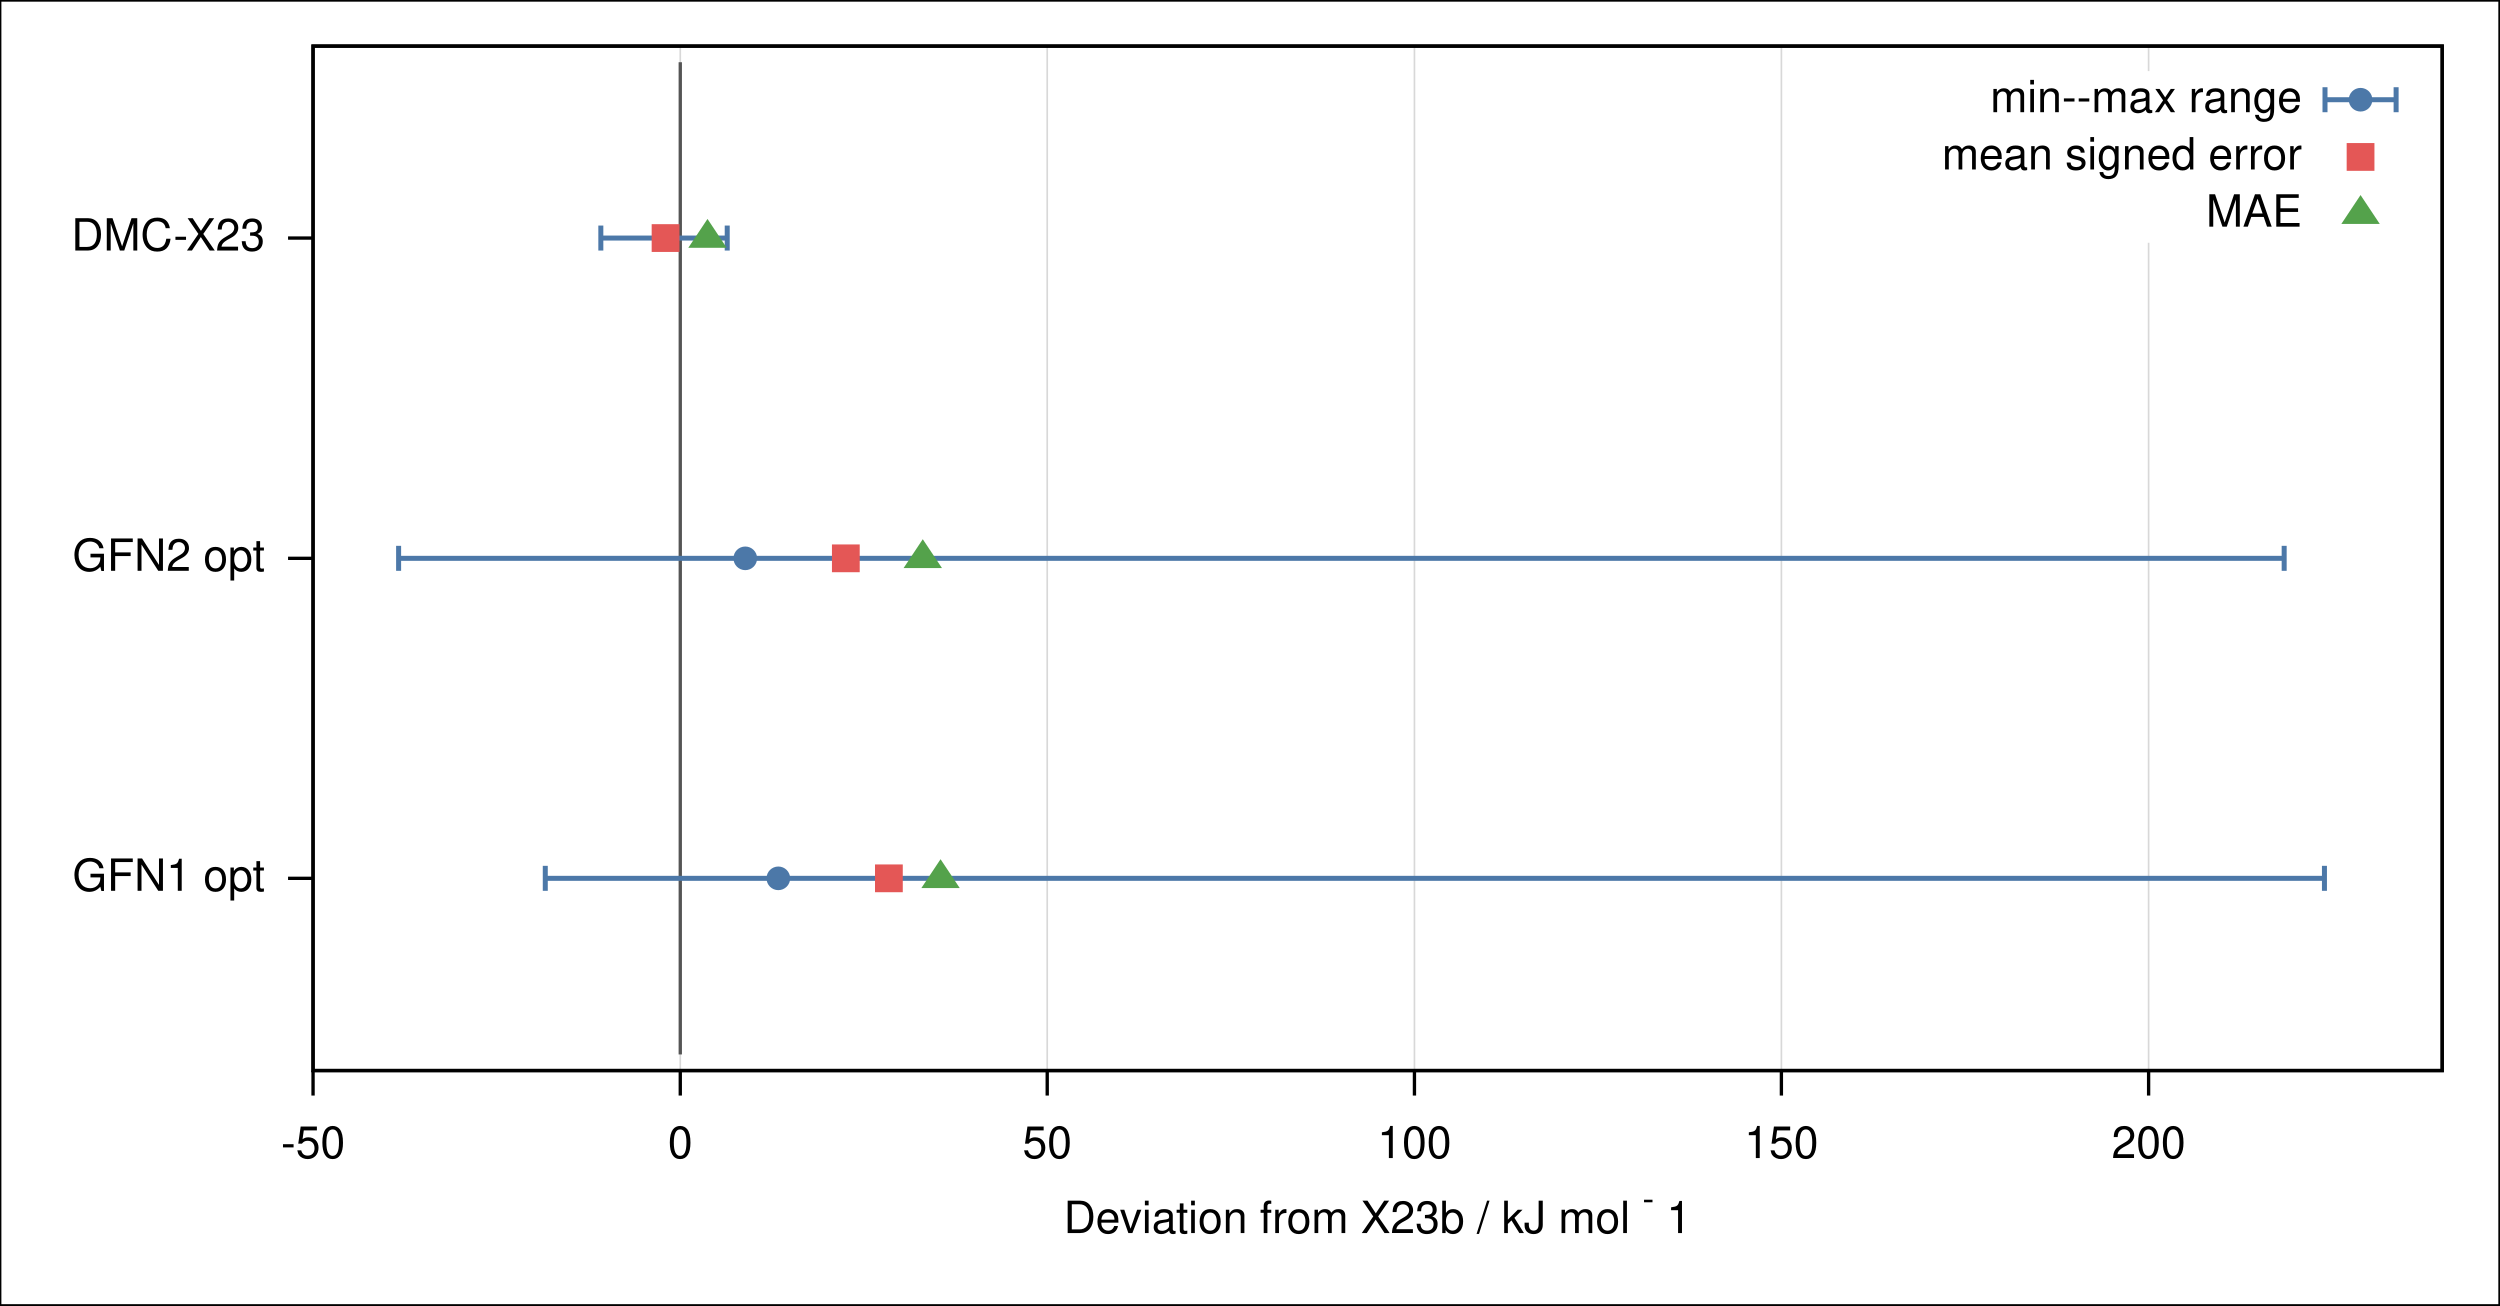
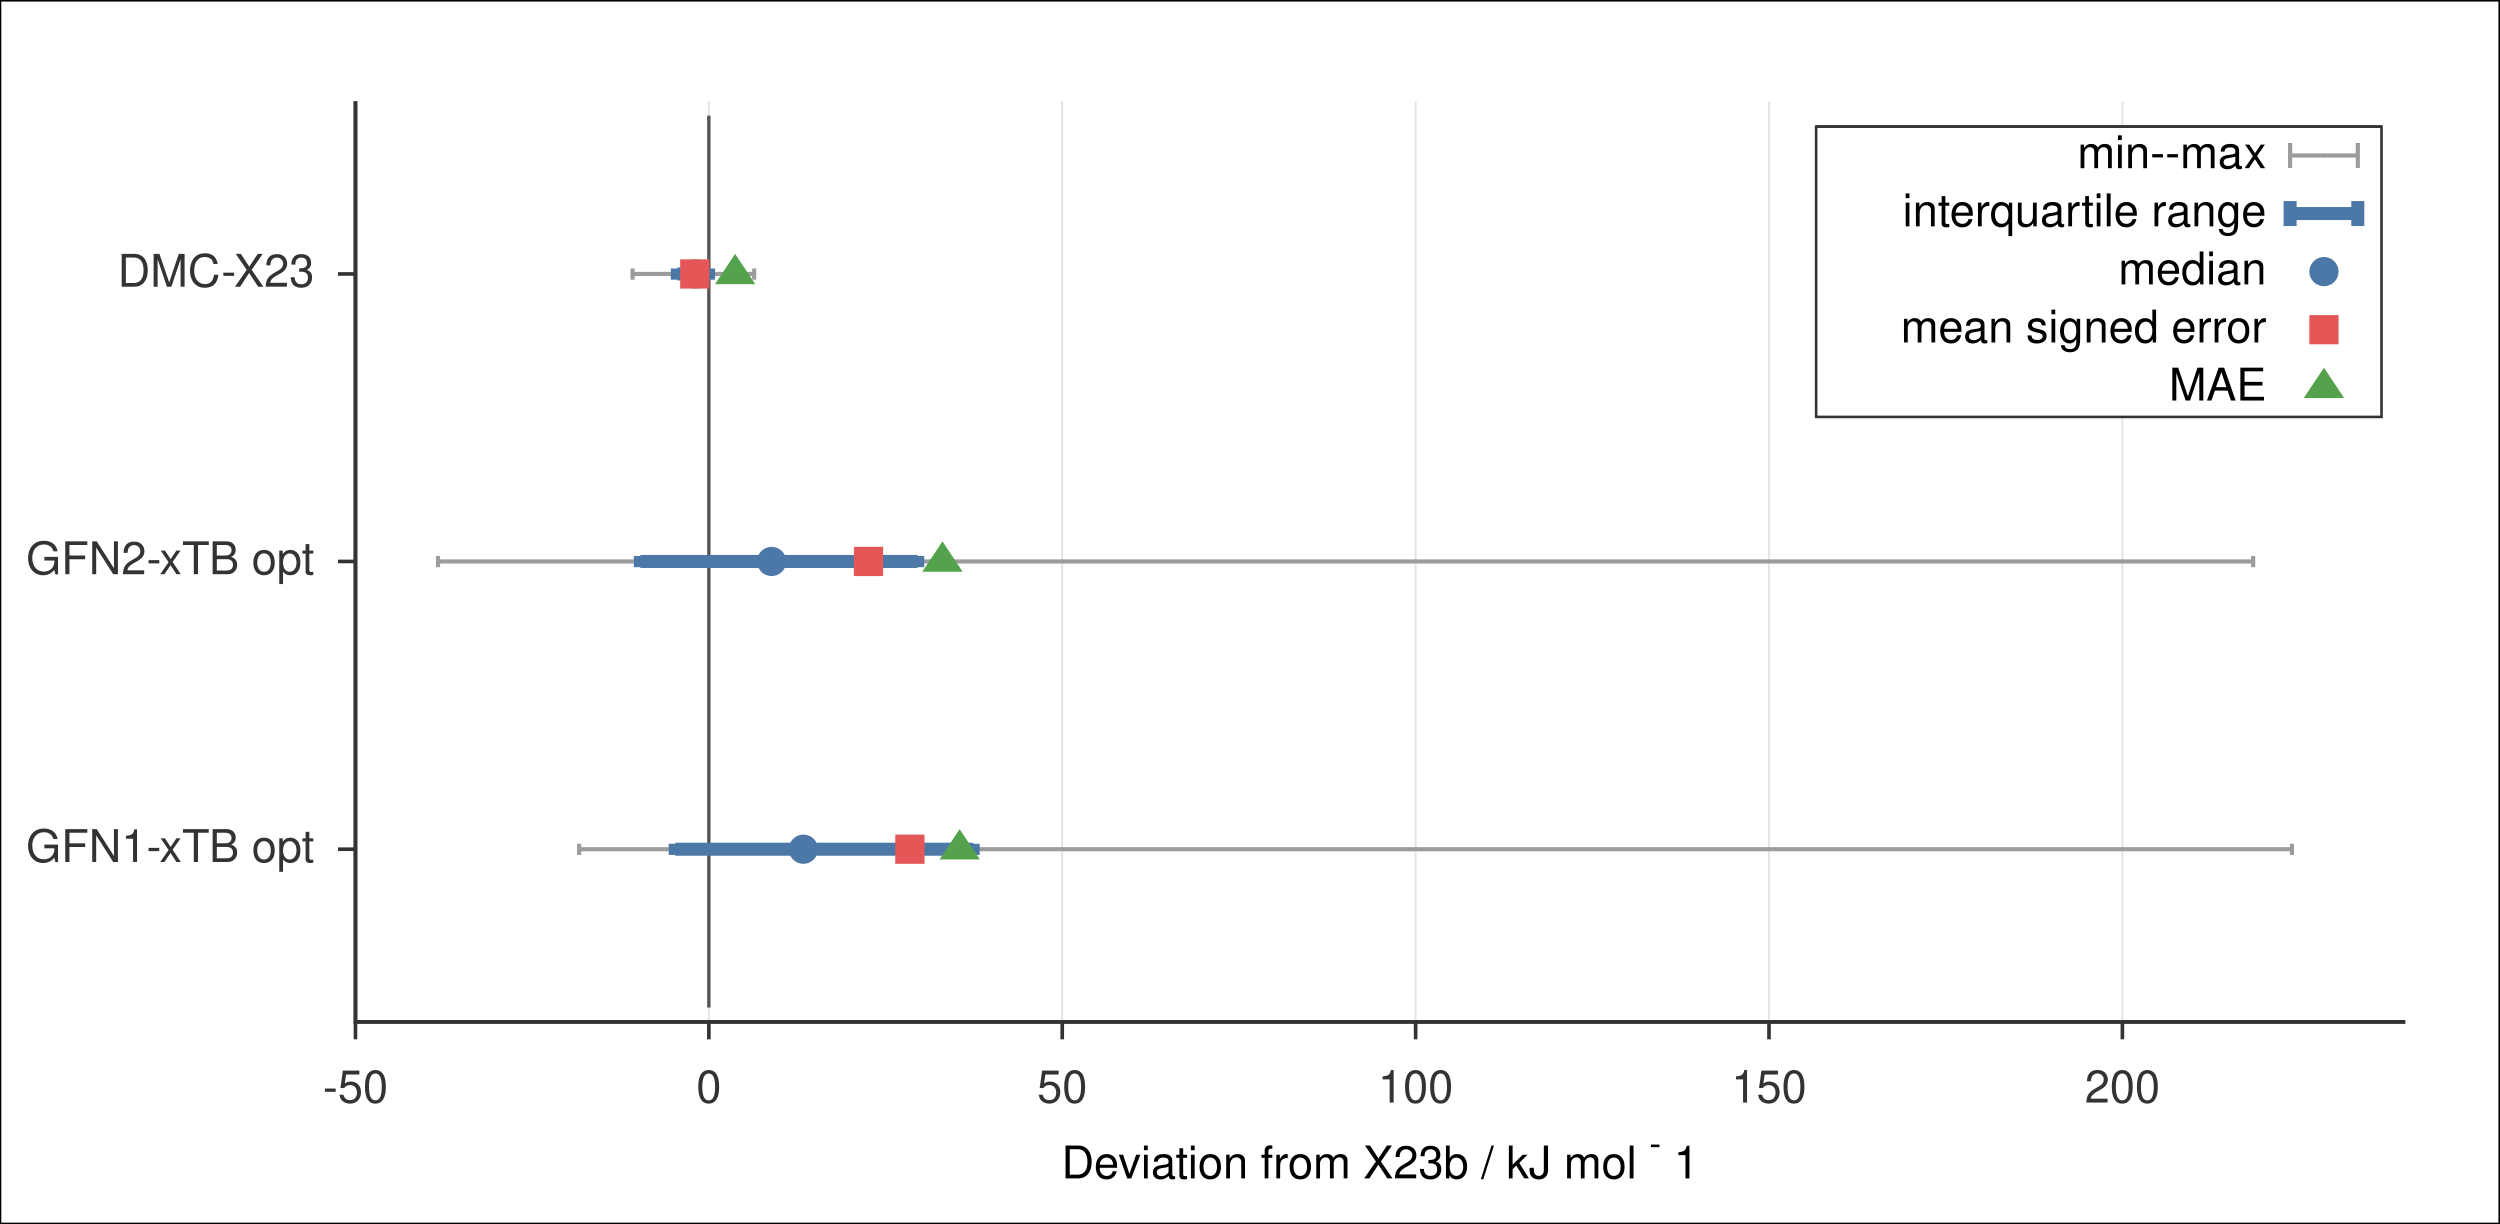
- <svg xmlns="http://www.w3.org/2000/svg" xmlns:xlink="http://www.w3.org/1999/xlink" width="900" height="470" viewBox="0 0 900 470">
+ <svg xmlns="http://www.w3.org/2000/svg" xmlns:xlink="http://www.w3.org/1999/xlink" width="960" height="470" viewBox="0 0 960 470">
  <defs>
    <circle id="gpDot" r="0.5" stroke-width="0.5" />
-     <path id="gpPt0" stroke-width="0.222" stroke="currentColor" d="M-1,0 h2 M0,-1 v2" />
-     <path id="gpPt1" stroke-width="0.222" stroke="currentColor" d="M-1,-1 L1,1 M1,-1 L-1,1" />
-     <path id="gpPt2" stroke-width="0.222" stroke="currentColor" d="M-1,0 L1,0 M0,-1 L0,1 M-1,-1 L1,1 M-1,1 L1,-1" />
-     <rect id="gpPt3" stroke-width="0.222" stroke="currentColor" x="-1" y="-1" width="2" height="2" />
-     <rect id="gpPt4" stroke-width="0.222" stroke="currentColor" fill="currentColor" x="-1" y="-1" width="2" height="2" />
-     <circle id="gpPt5" stroke-width="0.222" stroke="currentColor" cx="0" cy="0" r="1" />
+     <path id="gpPt0" stroke-width="0.206" stroke="currentColor" d="M-1,0 h2 M0,-1 v2" />
+     <path id="gpPt1" stroke-width="0.206" stroke="currentColor" d="M-1,-1 L1,1 M1,-1 L-1,1" />
+     <path id="gpPt2" stroke-width="0.206" stroke="currentColor" d="M-1,0 L1,0 M0,-1 L0,1 M-1,-1 L1,1 M-1,1 L1,-1" />
+     <rect id="gpPt3" stroke-width="0.206" stroke="currentColor" x="-1" y="-1" width="2" height="2" />
+     <rect id="gpPt4" stroke-width="0.206" stroke="currentColor" fill="currentColor" x="-1" y="-1" width="2" height="2" />
+     <circle id="gpPt5" stroke-width="0.206" stroke="currentColor" cx="0" cy="0" r="1" />
    <use xlink:href="#gpPt5" id="gpPt6" fill="currentColor" stroke="none" />
-     <path id="gpPt7" stroke-width="0.222" stroke="currentColor" d="M0,-1.33 L-1.33,0.67 L1.33,0.67 z" />
+     <path id="gpPt7" stroke-width="0.206" stroke="currentColor" d="M0,-1.33 L-1.33,0.67 L1.33,0.67 z" />
    <use xlink:href="#gpPt7" id="gpPt8" fill="currentColor" stroke="none" />
    <use xlink:href="#gpPt7" id="gpPt9" stroke="currentColor" transform="rotate(180)" />
    <use xlink:href="#gpPt9" id="gpPt10" fill="currentColor" stroke="none" />
    <use xlink:href="#gpPt3" id="gpPt11" stroke="currentColor" transform="rotate(45)" />
    <use xlink:href="#gpPt11" id="gpPt12" fill="currentColor" stroke="none" />
  </defs>
  <g style="fill:none; color:white; stroke:currentColor; stroke-width:1.00; stroke-linecap:butt; stroke-linejoin:miter">
</g>
  <g style="fill:none; color:black; stroke:currentColor; stroke-width:1.00; stroke-linecap:butt; stroke-linejoin:miter">
    <g style="stroke:none; shape-rendering:crispEdges">
-       <polygon fill="rgb(232, 232, 232)" points="233.8,379.6 233.8,22.4 255.9,22.4 255.9,379.6 " />
-     </g>
-     <path d="M233.8,379.6 L233.8,22.4 L255.9,22.4 L255.9,379.6 L233.8,379.6 " />
+       <polygon fill="rgb(240, 240, 240)" points="260.9,386.9 260.9,44.4 283.6,44.4 283.6,386.9 " />
+     </g>
+     <path d="M260.9,386.9 L260.9,44.4 L283.6,44.4 L283.6,386.9 L260.9,386.9 " />
    <g style="stroke:none; shape-rendering:crispEdges">
-       <polygon fill="rgb(255, 255, 255)" points="0.0,470.0 0.0,0.1 899.9,0.1 899.9,470.0 " />
-     </g>
-     <path d="M0.0,470.0 L0.0,0.1 L899.9,0.1 L899.9,470.0 L0.0,470.0 " />
-   </g>
-   <g style="fill:none; color:black; stroke:currentColor; stroke-width:1.20; stroke-linecap:butt; stroke-linejoin:miter">
-     <path d="M112.7,316.2 L103.7,316.2 " />
-     <g transform="translate(95.4,320.7)" style="stroke:none; fill:black; font-family:Helvetica; font-size:12.00pt; text-anchor:end">
-       <text>
-         <tspan>GFN1 opt</tspan>
-       </text>
-     </g>
-     <path d="M112.7,201.0 L103.7,201.0 " />
-     <g transform="translate(95.4,205.5)" style="stroke:none; fill:black; font-family:Helvetica; font-size:12.00pt; text-anchor:end">
-       <text>
-         <tspan>GFN2 opt</tspan>
-       </text>
-     </g>
-     <path d="M112.7,85.7 L103.7,85.7 " />
-     <g transform="translate(95.4,90.2)" style="stroke:none; fill:black; font-family:Helvetica; font-size:12.00pt; text-anchor:end">
+       <polygon fill="rgb(255, 255, 255)" points="0.0,470.0 0.0,0.1 959.9,0.1 959.9,470.0 " />
+     </g>
+     <path d="M0.0,470.0 L0.0,0.1 L959.9,0.1 L959.9,470.0 L0.0,470.0 " />
+   </g>
+   <g style="fill:none; color:black; stroke:currentColor; stroke-width:1.40; stroke-linecap:butt; stroke-linejoin:miter">
+     <path stroke="rgb( 51,  51,  51)" d="M136.5,326.1 L129.8,326.1 " />
+     <g transform="translate(120.7,331.0)" style="stroke:none; fill:rgb(51,51,51); font-family:Helvetica; font-size:13.00pt; text-anchor:end">
+       <text>
+         <tspan>GFN1-xTB opt</tspan>
+       </text>
+     </g>
+     <path stroke="rgb( 51,  51,  51)" d="M136.5,215.6 L129.8,215.6 " />
+     <g transform="translate(120.7,220.5)" style="stroke:none; fill:rgb(51,51,51); font-family:Helvetica; font-size:13.00pt; text-anchor:end">
+       <text>
+         <tspan>GFN2-xTB opt</tspan>
+       </text>
+     </g>
+     <path stroke="rgb( 51,  51,  51)" d="M136.5,105.2 L129.8,105.2 " />
+     <g transform="translate(120.7,110.1)" style="stroke:none; fill:rgb(51,51,51); font-family:Helvetica; font-size:13.00pt; text-anchor:end">
      <text>
        <tspan>DMC-X23</tspan>
      </text>
    </g>
  </g>
-   <g style="fill:none; color:black; stroke:currentColor; stroke-width:0.60; stroke-linecap:butt; stroke-linejoin:miter">
- </g>
-   <g style="fill:none; color:gray; stroke:currentColor; stroke-width:0.60; stroke-linecap:butt; stroke-linejoin:miter">
-     <path stroke="rgb(216, 216, 216)" d="M112.7,385.4 L112.7,16.6 " />
-   </g>
-   <g style="fill:none; color:gray; stroke:rgb(216, 216, 216); stroke-width:1.20; stroke-linecap:butt; stroke-linejoin:miter">
- </g>
-   <g style="fill:none; color:black; stroke:currentColor; stroke-width:1.20; stroke-linecap:butt; stroke-linejoin:miter">
-     <path d="M112.7,385.4 L112.7,394.4 " />
-     <g transform="translate(112.7,416.9)" style="stroke:none; fill:black; font-family:Helvetica; font-size:12.00pt; text-anchor:middle">
+   <g style="fill:none; color:black; stroke:rgb( 51,  51,  51); stroke-width:0.70; stroke-linecap:butt; stroke-linejoin:miter">
+ </g>
+   <g style="fill:none; color:gray; stroke:currentColor; stroke-width:0.70; stroke-linecap:butt; stroke-linejoin:miter">
+     <path stroke="rgb(226, 226, 226)" d="M136.5,392.4 L136.5,38.9 " />
+   </g>
+   <g style="fill:none; color:gray; stroke:rgb(226, 226, 226); stroke-width:1.40; stroke-linecap:butt; stroke-linejoin:miter">
+ </g>
+   <g style="fill:none; color:black; stroke:currentColor; stroke-width:1.40; stroke-linecap:butt; stroke-linejoin:miter">
+     <path stroke="rgb( 51,  51,  51)" d="M136.5,392.4 L136.5,399.1 " />
+     <g transform="translate(136.5,423.4)" style="stroke:none; fill:rgb(51,51,51); font-family:Helvetica; font-size:13.00pt; text-anchor:middle">
      <text>
        <tspan>-50</tspan>
      </text>
    </g>
  </g>
-   <g style="fill:none; color:black; stroke:currentColor; stroke-width:0.60; stroke-linecap:butt; stroke-linejoin:miter">
- </g>
-   <g style="fill:none; color:gray; stroke:currentColor; stroke-width:0.60; stroke-linecap:butt; stroke-linejoin:miter">
-     <path stroke="rgb(216, 216, 216)" d="M244.9,385.4 L244.9,16.6 " />
-   </g>
-   <g style="fill:none; color:gray; stroke:rgb(216, 216, 216); stroke-width:1.20; stroke-linecap:butt; stroke-linejoin:miter">
- </g>
-   <g style="fill:none; color:black; stroke:currentColor; stroke-width:1.20; stroke-linecap:butt; stroke-linejoin:miter">
-     <path d="M244.9,385.4 L244.9,394.4 " />
-     <g transform="translate(244.9,416.9)" style="stroke:none; fill:black; font-family:Helvetica; font-size:12.00pt; text-anchor:middle">
+   <g style="fill:none; color:black; stroke:rgb( 51,  51,  51); stroke-width:0.70; stroke-linecap:butt; stroke-linejoin:miter">
+ </g>
+   <g style="fill:none; color:gray; stroke:currentColor; stroke-width:0.70; stroke-linecap:butt; stroke-linejoin:miter">
+     <path stroke="rgb(226, 226, 226)" d="M272.2,392.4 L272.2,38.9 " />
+   </g>
+   <g style="fill:none; color:gray; stroke:rgb(226, 226, 226); stroke-width:1.40; stroke-linecap:butt; stroke-linejoin:miter">
+ </g>
+   <g style="fill:none; color:black; stroke:currentColor; stroke-width:1.40; stroke-linecap:butt; stroke-linejoin:miter">
+     <path stroke="rgb( 51,  51,  51)" d="M272.2,392.4 L272.2,399.1 " />
+     <g transform="translate(272.2,423.4)" style="stroke:none; fill:rgb(51,51,51); font-family:Helvetica; font-size:13.00pt; text-anchor:middle">
      <text>
        <tspan> 0</tspan>
      </text>
    </g>
  </g>
-   <g style="fill:none; color:black; stroke:currentColor; stroke-width:0.60; stroke-linecap:butt; stroke-linejoin:miter">
- </g>
-   <g style="fill:none; color:gray; stroke:currentColor; stroke-width:0.60; stroke-linecap:butt; stroke-linejoin:miter">
-     <path stroke="rgb(216, 216, 216)" d="M377.0,385.4 L377.0,16.6 " />
-   </g>
-   <g style="fill:none; color:gray; stroke:rgb(216, 216, 216); stroke-width:1.20; stroke-linecap:butt; stroke-linejoin:miter">
- </g>
-   <g style="fill:none; color:black; stroke:currentColor; stroke-width:1.20; stroke-linecap:butt; stroke-linejoin:miter">
-     <path d="M377.0,385.4 L377.0,394.4 " />
-     <g transform="translate(377.0,416.9)" style="stroke:none; fill:black; font-family:Helvetica; font-size:12.00pt; text-anchor:middle">
+   <g style="fill:none; color:black; stroke:rgb( 51,  51,  51); stroke-width:0.70; stroke-linecap:butt; stroke-linejoin:miter">
+ </g>
+   <g style="fill:none; color:gray; stroke:currentColor; stroke-width:0.70; stroke-linecap:butt; stroke-linejoin:miter">
+     <path stroke="rgb(226, 226, 226)" d="M407.9,392.4 L407.9,38.9 " />
+   </g>
+   <g style="fill:none; color:gray; stroke:rgb(226, 226, 226); stroke-width:1.40; stroke-linecap:butt; stroke-linejoin:miter">
+ </g>
+   <g style="fill:none; color:black; stroke:currentColor; stroke-width:1.40; stroke-linecap:butt; stroke-linejoin:miter">
+     <path stroke="rgb( 51,  51,  51)" d="M407.9,392.4 L407.9,399.1 " />
+     <g transform="translate(407.9,423.4)" style="stroke:none; fill:rgb(51,51,51); font-family:Helvetica; font-size:13.00pt; text-anchor:middle">
      <text>
        <tspan> 50</tspan>
      </text>
    </g>
  </g>
-   <g style="fill:none; color:black; stroke:currentColor; stroke-width:0.60; stroke-linecap:butt; stroke-linejoin:miter">
- </g>
-   <g style="fill:none; color:gray; stroke:currentColor; stroke-width:0.60; stroke-linecap:butt; stroke-linejoin:miter">
-     <path stroke="rgb(216, 216, 216)" d="M509.2,385.4 L509.2,16.6 " />
-   </g>
-   <g style="fill:none; color:gray; stroke:rgb(216, 216, 216); stroke-width:1.20; stroke-linecap:butt; stroke-linejoin:miter">
- </g>
-   <g style="fill:none; color:black; stroke:currentColor; stroke-width:1.20; stroke-linecap:butt; stroke-linejoin:miter">
-     <path d="M509.2,385.4 L509.2,394.4 " />
-     <g transform="translate(509.2,416.9)" style="stroke:none; fill:black; font-family:Helvetica; font-size:12.00pt; text-anchor:middle">
+   <g style="fill:none; color:black; stroke:rgb( 51,  51,  51); stroke-width:0.70; stroke-linecap:butt; stroke-linejoin:miter">
+ </g>
+   <g style="fill:none; color:gray; stroke:currentColor; stroke-width:0.70; stroke-linecap:butt; stroke-linejoin:miter">
+     <path stroke="rgb(226, 226, 226)" d="M543.6,392.4 L543.6,38.9 " />
+   </g>
+   <g style="fill:none; color:gray; stroke:rgb(226, 226, 226); stroke-width:1.40; stroke-linecap:butt; stroke-linejoin:miter">
+ </g>
+   <g style="fill:none; color:black; stroke:currentColor; stroke-width:1.40; stroke-linecap:butt; stroke-linejoin:miter">
+     <path stroke="rgb( 51,  51,  51)" d="M543.6,392.4 L543.6,399.1 " />
+     <g transform="translate(543.6,423.4)" style="stroke:none; fill:rgb(51,51,51); font-family:Helvetica; font-size:13.00pt; text-anchor:middle">
      <text>
        <tspan> 100</tspan>
      </text>
    </g>
  </g>
-   <g style="fill:none; color:black; stroke:currentColor; stroke-width:0.60; stroke-linecap:butt; stroke-linejoin:miter">
- </g>
-   <g style="fill:none; color:gray; stroke:currentColor; stroke-width:0.60; stroke-linecap:butt; stroke-linejoin:miter">
-     <path stroke="rgb(216, 216, 216)" d="M641.3,385.4 L641.3,16.6 " />
-   </g>
-   <g style="fill:none; color:gray; stroke:rgb(216, 216, 216); stroke-width:1.20; stroke-linecap:butt; stroke-linejoin:miter">
- </g>
-   <g style="fill:none; color:black; stroke:currentColor; stroke-width:1.20; stroke-linecap:butt; stroke-linejoin:miter">
-     <path d="M641.3,385.4 L641.3,394.4 " />
-     <g transform="translate(641.3,416.9)" style="stroke:none; fill:black; font-family:Helvetica; font-size:12.00pt; text-anchor:middle">
+   <g style="fill:none; color:black; stroke:rgb( 51,  51,  51); stroke-width:0.70; stroke-linecap:butt; stroke-linejoin:miter">
+ </g>
+   <g style="fill:none; color:gray; stroke:currentColor; stroke-width:0.70; stroke-linecap:butt; stroke-linejoin:miter">
+     <path stroke="rgb(226, 226, 226)" d="M679.3,392.4 L679.3,38.9 " />
+   </g>
+   <g style="fill:none; color:gray; stroke:rgb(226, 226, 226); stroke-width:1.40; stroke-linecap:butt; stroke-linejoin:miter">
+ </g>
+   <g style="fill:none; color:black; stroke:currentColor; stroke-width:1.40; stroke-linecap:butt; stroke-linejoin:miter">
+     <path stroke="rgb( 51,  51,  51)" d="M679.3,392.4 L679.3,399.1 " />
+     <g transform="translate(679.3,423.4)" style="stroke:none; fill:rgb(51,51,51); font-family:Helvetica; font-size:13.00pt; text-anchor:middle">
      <text>
        <tspan> 150</tspan>
      </text>
    </g>
  </g>
-   <g style="fill:none; color:black; stroke:currentColor; stroke-width:0.60; stroke-linecap:butt; stroke-linejoin:miter">
- </g>
-   <g style="fill:none; color:gray; stroke:currentColor; stroke-width:0.60; stroke-linecap:butt; stroke-linejoin:miter">
-     <path stroke="rgb(216, 216, 216)" d="M773.5,385.4 L773.5,87.4 M773.5,25.6 L773.5,16.6 " />
-   </g>
-   <g style="fill:none; color:gray; stroke:rgb(216, 216, 216); stroke-width:1.20; stroke-linecap:butt; stroke-linejoin:miter">
- </g>
-   <g style="fill:none; color:black; stroke:currentColor; stroke-width:1.20; stroke-linecap:butt; stroke-linejoin:miter">
-     <path d="M773.5,385.4 L773.5,394.4 " />
-     <g transform="translate(773.5,416.9)" style="stroke:none; fill:black; font-family:Helvetica; font-size:12.00pt; text-anchor:middle">
+   <g style="fill:none; color:black; stroke:rgb( 51,  51,  51); stroke-width:0.70; stroke-linecap:butt; stroke-linejoin:miter">
+ </g>
+   <g style="fill:none; color:gray; stroke:currentColor; stroke-width:0.70; stroke-linecap:butt; stroke-linejoin:miter">
+     <path stroke="rgb(226, 226, 226)" d="M815.0,392.4 L815.0,160.1 M815.0,48.6 L815.0,38.9 " />
+   </g>
+   <g style="fill:none; color:gray; stroke:rgb(226, 226, 226); stroke-width:1.40; stroke-linecap:butt; stroke-linejoin:miter">
+ </g>
+   <g style="fill:none; color:black; stroke:currentColor; stroke-width:1.40; stroke-linecap:butt; stroke-linejoin:miter">
+     <path stroke="rgb( 51,  51,  51)" d="M815.0,392.4 L815.0,399.1 " />
+     <g transform="translate(815.0,423.4)" style="stroke:none; fill:rgb(51,51,51); font-family:Helvetica; font-size:13.00pt; text-anchor:middle">
      <text>
        <tspan> 200</tspan>
      </text>
    </g>
-     <path d="M112.7,16.6 L112.7,385.4 L879.2,385.4 L879.2,16.6 L112.7,16.6 Z " />
-     <g transform="translate(495.9,443.9)" style="stroke:none; fill:black; font-family:Helvetica; font-size:12.00pt; text-anchor:middle">
+     <path stroke="rgb( 51,  51,  51)" d="M136.5,38.9 L136.5,392.4 L923.6,392.4 M923.6,38.9 M136.5,38.9 " />
+     <g transform="translate(530.0,452.5)" style="stroke:none; fill:black; font-family:Helvetica; font-size:13.00pt; text-anchor:middle">
      <text>
        <tspan>Deviation from X23b / kJ mol</tspan>
-         <tspan font-size="9.6pt" dy="-6.00pt">-</tspan>
-         <tspan font-size="12.0pt" dy="6.00pt">1</tspan>
-       </text>
-     </g>
-     <path stroke="rgb( 85,  85,  85)" d="M244.9,379.6 L244.9,22.4 " />
-   </g>
-   <g style="fill:none; color:black; stroke:currentColor; stroke-width:1.80; stroke-linecap:butt; stroke-linejoin:miter">
- </g>
-   <g style="fill:none; color:red; stroke:currentColor; stroke-width:1.80; stroke-linecap:butt; stroke-linejoin:miter">
- </g>
-   <g style="fill:none; color:black; stroke:currentColor; stroke-width:1.80; stroke-linecap:butt; stroke-linejoin:miter">
-     <g transform="translate(828.7,40.4)" style="stroke:none; fill:black; font-family:Helvetica; font-size:12.00pt; text-anchor:end">
-       <text>
-         <tspan>min--max range</tspan>
-       </text>
-     </g>
-   </g>
-   <g style="fill:none; color:red; stroke:currentColor; stroke-width:1.80; stroke-linecap:butt; stroke-linejoin:miter">
-     <path stroke="rgb( 76, 120, 168)" d="M837.0,35.9 L862.6,35.9 M837.0,31.4 L837.0,40.4 M862.6,31.4 L862.6,40.4 M196.3,316.2 L836.8,316.2    M196.3,320.7 L196.3,311.7 M836.8,320.7 L836.8,311.7 M143.5,201.0 L822.3,201.0 M143.5,205.5 L143.5,196.5    M822.3,205.5 L822.3,196.5 M216.3,85.7 L261.8,85.7 M216.3,90.2 L216.3,81.2 M261.8,90.2 L261.8,81.2    " />
-     <use xlink:href="#gpPt6" transform="translate(280.2,316.2) scale(3.83)" color="rgb( 76, 120, 168)" />
-     <use xlink:href="#gpPt6" transform="translate(268.3,201.0) scale(3.83)" color="rgb( 76, 120, 168)" />
-     <use xlink:href="#gpPt6" transform="translate(239.8,85.7) scale(3.83)" color="rgb( 76, 120, 168)" />
-     <use xlink:href="#gpPt6" transform="translate(849.8,35.9) scale(3.83)" color="rgb( 76, 120, 168)" />
-   </g>
-   <g style="fill:none; color:red; stroke:rgb( 76, 120, 168); stroke-width:1.00; stroke-linecap:butt; stroke-linejoin:miter">
- </g>
-   <g style="fill:none; color:green; stroke:currentColor; stroke-width:1.00; stroke-linecap:butt; stroke-linejoin:miter">
- </g>
-   <g style="fill:none; color:black; stroke:currentColor; stroke-width:1.00; stroke-linecap:butt; stroke-linejoin:miter">
-     <g transform="translate(828.7,61.0)" style="stroke:none; fill:black; font-family:Helvetica; font-size:12.00pt; text-anchor:end">
+         <tspan font-size="10.4pt" dy="-6.50pt">-</tspan>
+         <tspan font-size="13.0pt" dy="6.50pt">1</tspan>
+       </text>
+     </g>
+   </g>
+   <g style="fill:none; color:black; stroke:currentColor; stroke-width:1.30; stroke-linecap:butt; stroke-linejoin:miter">
+     <path stroke="rgb( 85,  85,  85)" d="M272.2,386.9 L272.2,44.4 " />
+   </g>
+   <g style="fill:none; color:black; stroke:rgb( 85,  85,  85); stroke-width:1.40; stroke-linecap:butt; stroke-linejoin:miter">
+ </g>
+   <g style="fill:none; color:black; stroke:rgb( 51,  51,  51); stroke-width:1.00; stroke-linecap:butt; stroke-linejoin:miter">
+     <path d="M697.4,160.1 L697.4,48.6 L914.5,48.6 L914.5,160.1 L697.4,160.1 Z " />
+     <path d="M697.4,48.6 L914.5,48.6 " />
+   </g>
+   <g style="fill:none; color:black; stroke:currentColor; stroke-width:1.60; stroke-linecap:butt; stroke-linejoin:miter">
+ </g>
+   <g style="fill:none; color:red; stroke:currentColor; stroke-width:1.60; stroke-linecap:butt; stroke-linejoin:miter">
+ </g>
+   <g style="fill:none; color:black; stroke:currentColor; stroke-width:1.60; stroke-linecap:butt; stroke-linejoin:miter">
+     <g transform="translate(870.3,64.6)" style="stroke:none; fill:black; font-family:Helvetica; font-size:13.00pt; text-anchor:end">
+       <text>
+         <tspan>min--max</tspan>
+       </text>
+     </g>
+   </g>
+   <g style="fill:none; color:red; stroke:currentColor; stroke-width:1.60; stroke-linecap:butt; stroke-linejoin:miter">
+     <path stroke="rgb(156, 156, 156)" d="M879.4,59.7 L905.4,59.7 M879.4,54.9 L879.4,64.5 M905.4,54.9 L905.4,64.5 M222.4,326.1 L880.1,326.1    M222.4,328.3 L222.4,324.0 M880.1,328.3 L880.1,324.0 M168.2,215.6 L865.2,215.6 M168.2,217.8 L168.2,213.5    M865.2,217.8 L865.2,213.5 M242.9,105.2 L289.6,105.2 M242.9,107.4 L242.9,103.1 M289.6,107.4 L289.6,103.1    " />
+     <use xlink:href="#gpDot" x="308.5" y="326.1" color="rgb(156, 156, 156)" />
+     <use xlink:href="#gpDot" x="296.3" y="215.6" color="rgb(156, 156, 156)" />
+     <use xlink:href="#gpDot" x="267.1" y="105.2" color="rgb(156, 156, 156)" />
+     <use xlink:href="#gpDot" x="892.4" y="59.7" color="rgb(156, 156, 156)" />
+   </g>
+   <g style="fill:none; color:red; stroke:rgb(156, 156, 156); stroke-width:5.00; stroke-linecap:butt; stroke-linejoin:miter">
+ </g>
+   <g style="fill:none; color:green; stroke:currentColor; stroke-width:5.00; stroke-linecap:butt; stroke-linejoin:miter">
+ </g>
+   <g style="fill:none; color:black; stroke:currentColor; stroke-width:5.00; stroke-linecap:butt; stroke-linejoin:miter">
+     <g transform="translate(870.3,86.9)" style="stroke:none; fill:black; font-family:Helvetica; font-size:13.00pt; text-anchor:end">
+       <text>
+         <tspan>interquartile range</tspan>
+       </text>
+     </g>
+   </g>
+   <g style="fill:none; color:green; stroke:currentColor; stroke-width:5.00; stroke-linecap:butt; stroke-linejoin:miter">
+     <path stroke="rgb( 76, 120, 168)" d="M879.4,82.0 L905.4,82.0 M879.4,77.2 L879.4,86.8 M905.4,77.2 L905.4,86.8 M259.3,326.1 L373.7,326.1    M259.3,328.3 L259.3,324.0 M373.7,328.3 L373.7,324.0 M245.9,215.6 L352.4,215.6 M245.9,217.8 L245.9,213.5    M352.4,217.8 L352.4,213.5 M260.1,105.2 L272.1,105.2 M260.1,107.4 L260.1,103.1 M272.1,107.4 L272.1,103.1    " />
+     <use xlink:href="#gpDot" x="308.5" y="326.1" color="rgb( 76, 120, 168)" />
+     <use xlink:href="#gpDot" x="296.3" y="215.6" color="rgb( 76, 120, 168)" />
+     <use xlink:href="#gpDot" x="267.1" y="105.2" color="rgb( 76, 120, 168)" />
+     <use xlink:href="#gpDot" x="892.4" y="82.0" color="rgb( 76, 120, 168)" />
+   </g>
+   <g style="fill:none; color:green; stroke:rgb( 76, 120, 168); stroke-width:1.00; stroke-linecap:butt; stroke-linejoin:miter">
+ </g>
+   <g style="fill:none; color:blue; stroke:currentColor; stroke-width:1.00; stroke-linecap:butt; stroke-linejoin:miter">
+ </g>
+   <g style="fill:none; color:black; stroke:currentColor; stroke-width:1.00; stroke-linecap:butt; stroke-linejoin:miter">
+     <g transform="translate(870.3,109.2)" style="stroke:none; fill:black; font-family:Helvetica; font-size:13.00pt; text-anchor:end">
+       <text>
+         <tspan>median</tspan>
+       </text>
+     </g>
+   </g>
+   <g style="fill:none; color:blue; stroke:currentColor; stroke-width:1.00; stroke-linecap:butt; stroke-linejoin:miter">
+     <use xlink:href="#gpPt6" transform="translate(308.5,326.1) scale(5.09)" color="rgb( 76, 120, 168)" />
+     <use xlink:href="#gpPt6" transform="translate(296.3,215.6) scale(5.09)" color="rgb( 76, 120, 168)" />
+     <use xlink:href="#gpPt6" transform="translate(267.1,105.2) scale(5.09)" color="rgb( 76, 120, 168)" />
+     <use xlink:href="#gpPt6" transform="translate(892.4,104.3) scale(5.09)" color="rgb( 76, 120, 168)" />
+   </g>
+   <g style="fill:none; color:cyan; stroke:currentColor; stroke-width:1.00; stroke-linecap:butt; stroke-linejoin:miter">
+ </g>
+   <g style="fill:none; color:black; stroke:currentColor; stroke-width:1.00; stroke-linecap:butt; stroke-linejoin:miter">
+     <g transform="translate(870.3,131.5)" style="stroke:none; fill:black; font-family:Helvetica; font-size:13.00pt; text-anchor:end">
      <text>
        <tspan>mean signed error</tspan>
      </text>
    </g>
  </g>
-   <g style="fill:none; color:green; stroke:currentColor; stroke-width:1.00; stroke-linecap:butt; stroke-linejoin:miter">
-     <use xlink:href="#gpPt4" transform="translate(320.0,316.2) scale(4.50)" color="rgb(228,  87,  86)" />
-     <use xlink:href="#gpPt4" transform="translate(304.5,201.0) scale(4.50)" color="rgb(228,  87,  86)" />
-     <use xlink:href="#gpPt4" transform="translate(239.6,85.7) scale(4.50)" color="rgb(228,  87,  86)" />
-     <use xlink:href="#gpPt4" transform="translate(849.8,56.5) scale(4.50)" color="rgb(228,  87,  86)" />
-   </g>
-   <g style="fill:none; color:blue; stroke:currentColor; stroke-width:1.00; stroke-linecap:butt; stroke-linejoin:miter">
- </g>
-   <g style="fill:none; color:black; stroke:currentColor; stroke-width:1.00; stroke-linecap:butt; stroke-linejoin:miter">
-     <g transform="translate(828.7,81.6)" style="stroke:none; fill:black; font-family:Helvetica; font-size:12.00pt; text-anchor:end">
+   <g style="fill:none; color:cyan; stroke:currentColor; stroke-width:1.00; stroke-linecap:butt; stroke-linejoin:miter">
+     <use xlink:href="#gpPt4" transform="translate(349.4,326.1) scale(5.09)" color="rgb(228,  87,  86)" />
+     <use xlink:href="#gpPt4" transform="translate(333.5,215.6) scale(5.09)" color="rgb(228,  87,  86)" />
+     <use xlink:href="#gpPt4" transform="translate(266.8,105.2) scale(5.09)" color="rgb(228,  87,  86)" />
+     <use xlink:href="#gpPt4" transform="translate(892.4,126.6) scale(5.09)" color="rgb(228,  87,  86)" />
+   </g>
+   <g style="fill:none; color:#157545; stroke:currentColor; stroke-width:1.00; stroke-linecap:butt; stroke-linejoin:miter">
+ </g>
+   <g style="fill:none; color:black; stroke:currentColor; stroke-width:1.00; stroke-linecap:butt; stroke-linejoin:miter">
+     <g transform="translate(870.3,153.8)" style="stroke:none; fill:black; font-family:Helvetica; font-size:13.00pt; text-anchor:end">
      <text>
        <tspan>MAE</tspan>
      </text>
    </g>
  </g>
-   <g style="fill:none; color:blue; stroke:currentColor; stroke-width:1.00; stroke-linecap:butt; stroke-linejoin:miter">
-     <use xlink:href="#gpPt8" transform="translate(338.6,316.2) scale(4.50)" color="rgb( 84, 162,  75)" />
-     <use xlink:href="#gpPt8" transform="translate(332.2,201.0) scale(4.50)" color="rgb( 84, 162,  75)" />
-     <use xlink:href="#gpPt8" transform="translate(254.7,85.7) scale(4.50)" color="rgb( 84, 162,  75)" />
-     <use xlink:href="#gpPt8" transform="translate(849.8,77.1) scale(4.50)" color="rgb( 84, 162,  75)" />
-   </g>
-   <g style="fill:none; color:blue; stroke:rgb( 84, 162,  75); stroke-width:1.20; stroke-linecap:butt; stroke-linejoin:miter">
- </g>
-   <g style="fill:none; color:black; stroke:currentColor; stroke-width:1.20; stroke-linecap:butt; stroke-linejoin:miter">
-     <path d="M112.7,16.6 L112.7,385.4 L879.2,385.4 L879.2,16.6 L112.7,16.6 Z " />
+   <g style="fill:none; color:#157545; stroke:currentColor; stroke-width:1.00; stroke-linecap:butt; stroke-linejoin:miter">
+     <use xlink:href="#gpPt8" transform="translate(368.5,326.1) scale(5.09)" color="rgb( 84, 162,  75)" />
+     <use xlink:href="#gpPt8" transform="translate(361.9,215.6) scale(5.09)" color="rgb( 84, 162,  75)" />
+     <use xlink:href="#gpPt8" transform="translate(282.3,105.2) scale(5.09)" color="rgb( 84, 162,  75)" />
+     <use xlink:href="#gpPt8" transform="translate(892.4,148.9) scale(5.09)" color="rgb( 84, 162,  75)" />
+   </g>
+   <g style="fill:none; color:#157545; stroke:rgb( 84, 162,  75); stroke-width:1.40; stroke-linecap:butt; stroke-linejoin:miter">
+ </g>
+   <g style="fill:none; color:black; stroke:currentColor; stroke-width:1.40; stroke-linecap:butt; stroke-linejoin:miter">
+     <path stroke="rgb( 51,  51,  51)" d="M136.5,38.9 L136.5,392.4 L923.6,392.4 M923.6,38.9 M136.5,38.9 " />
  </g>
</svg>
